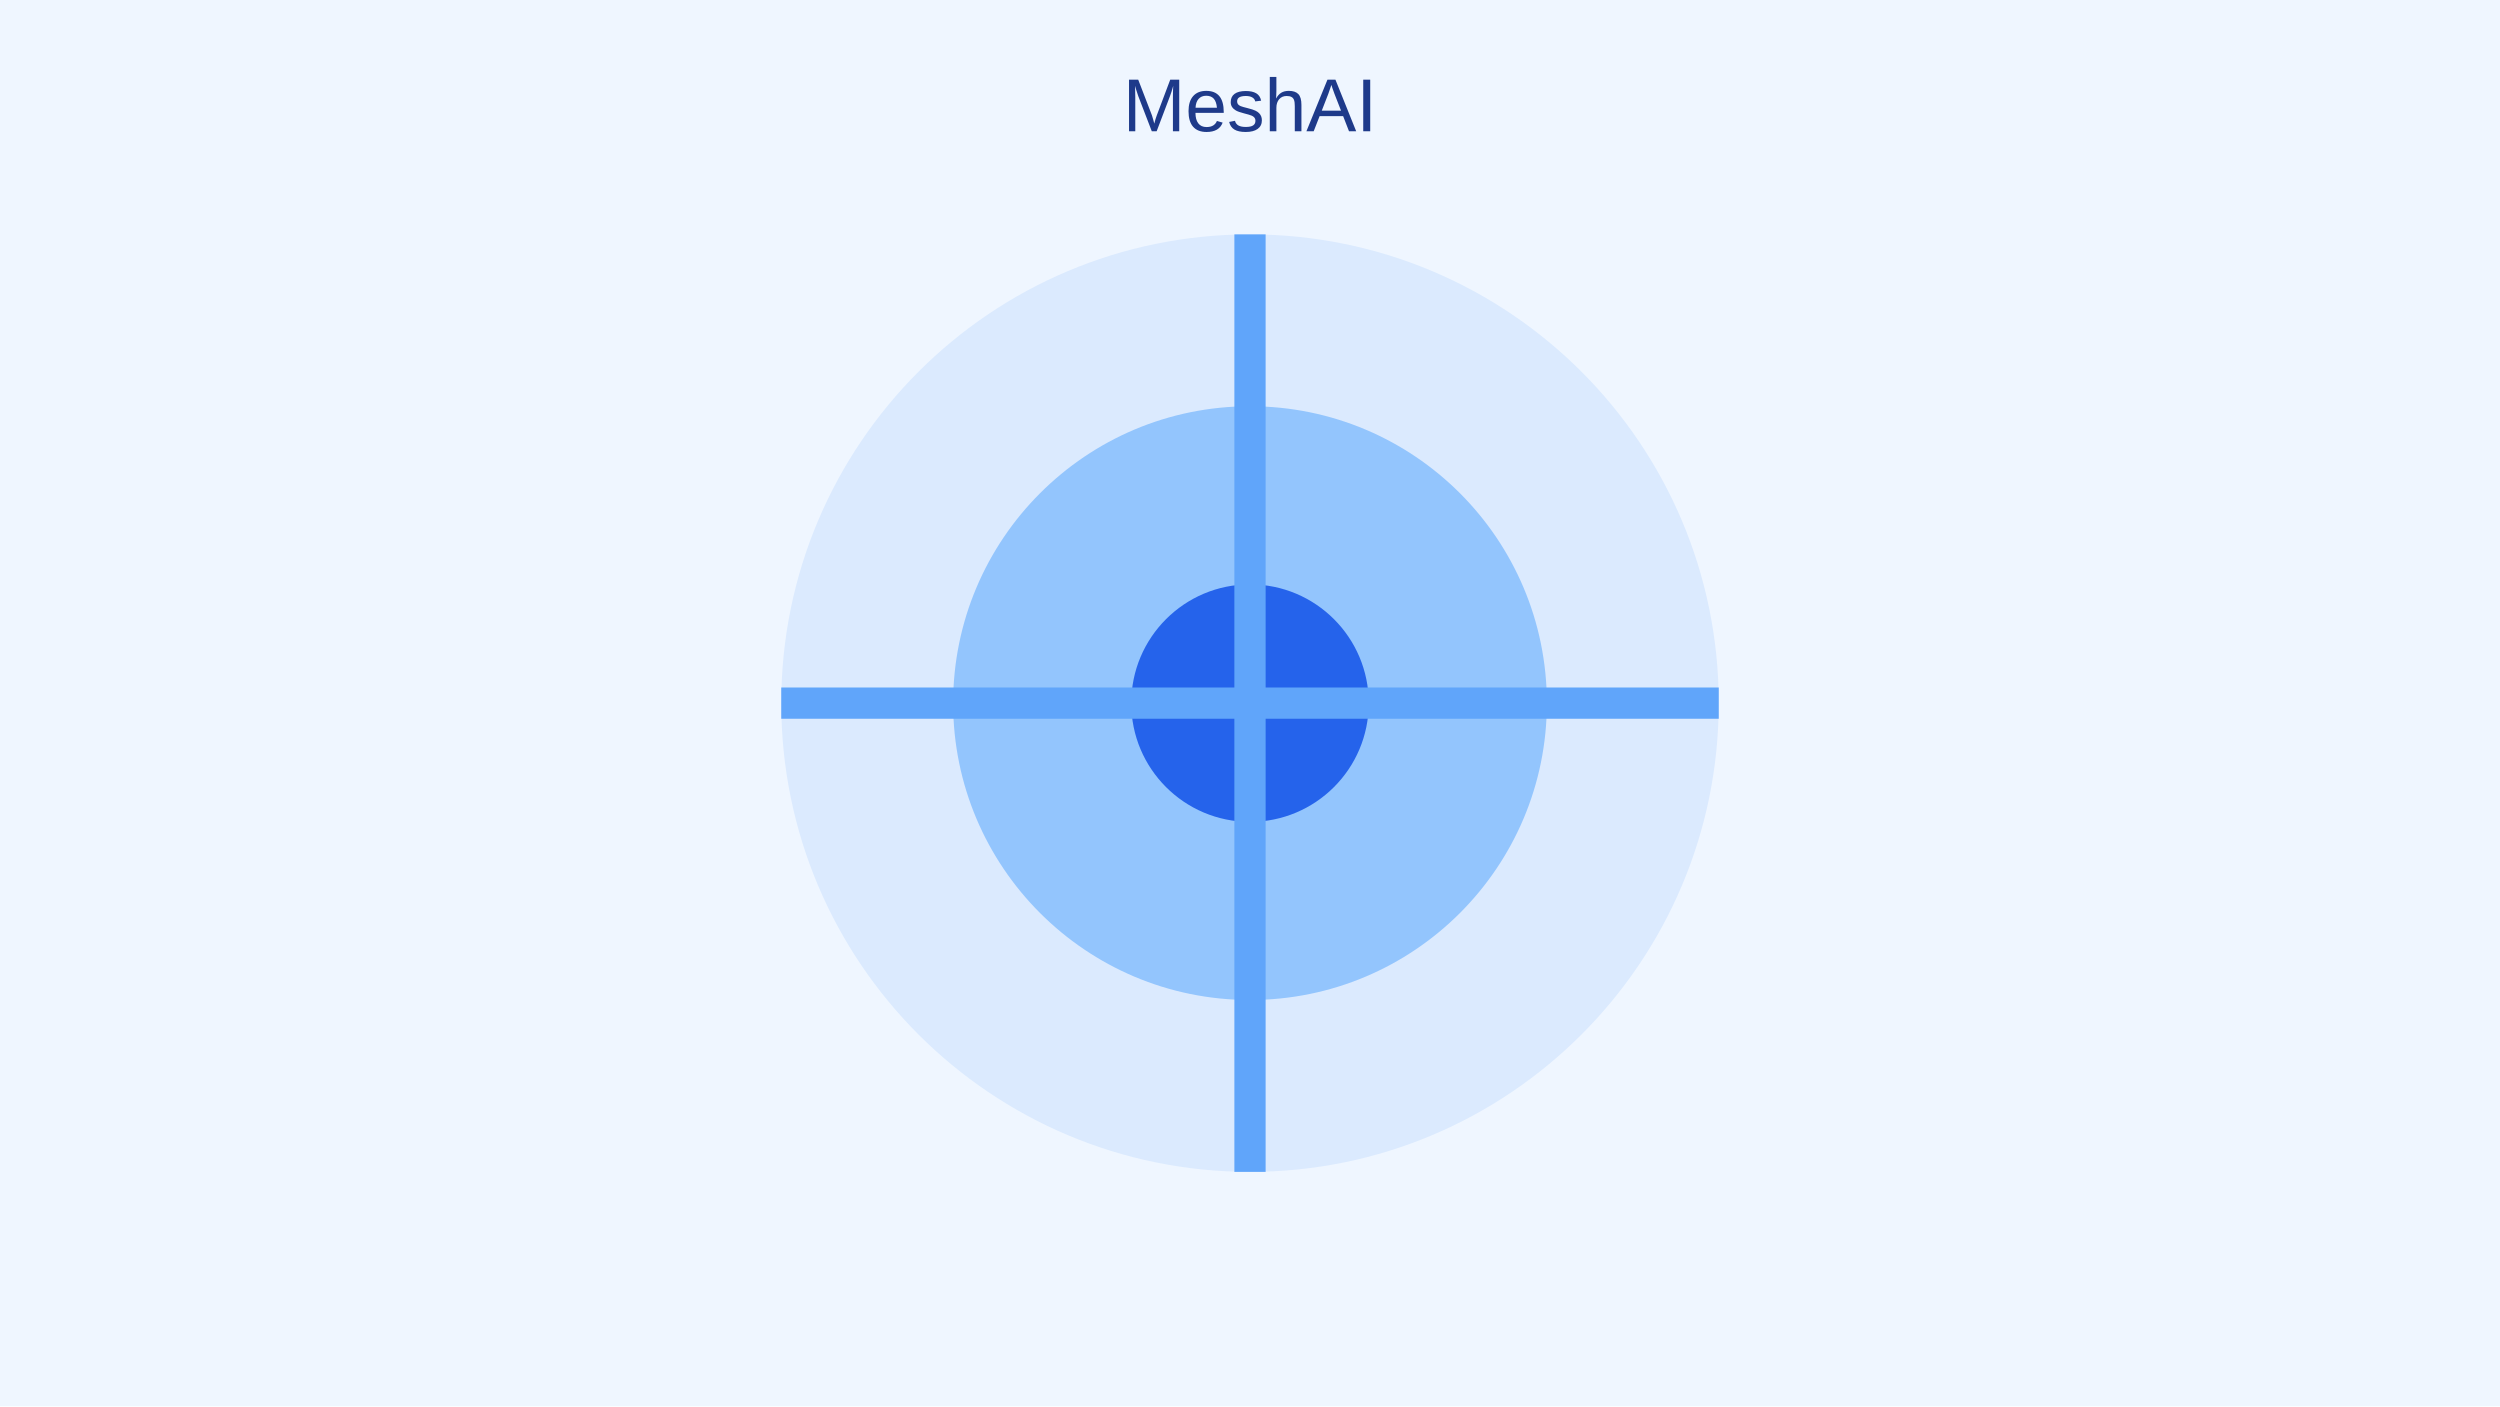
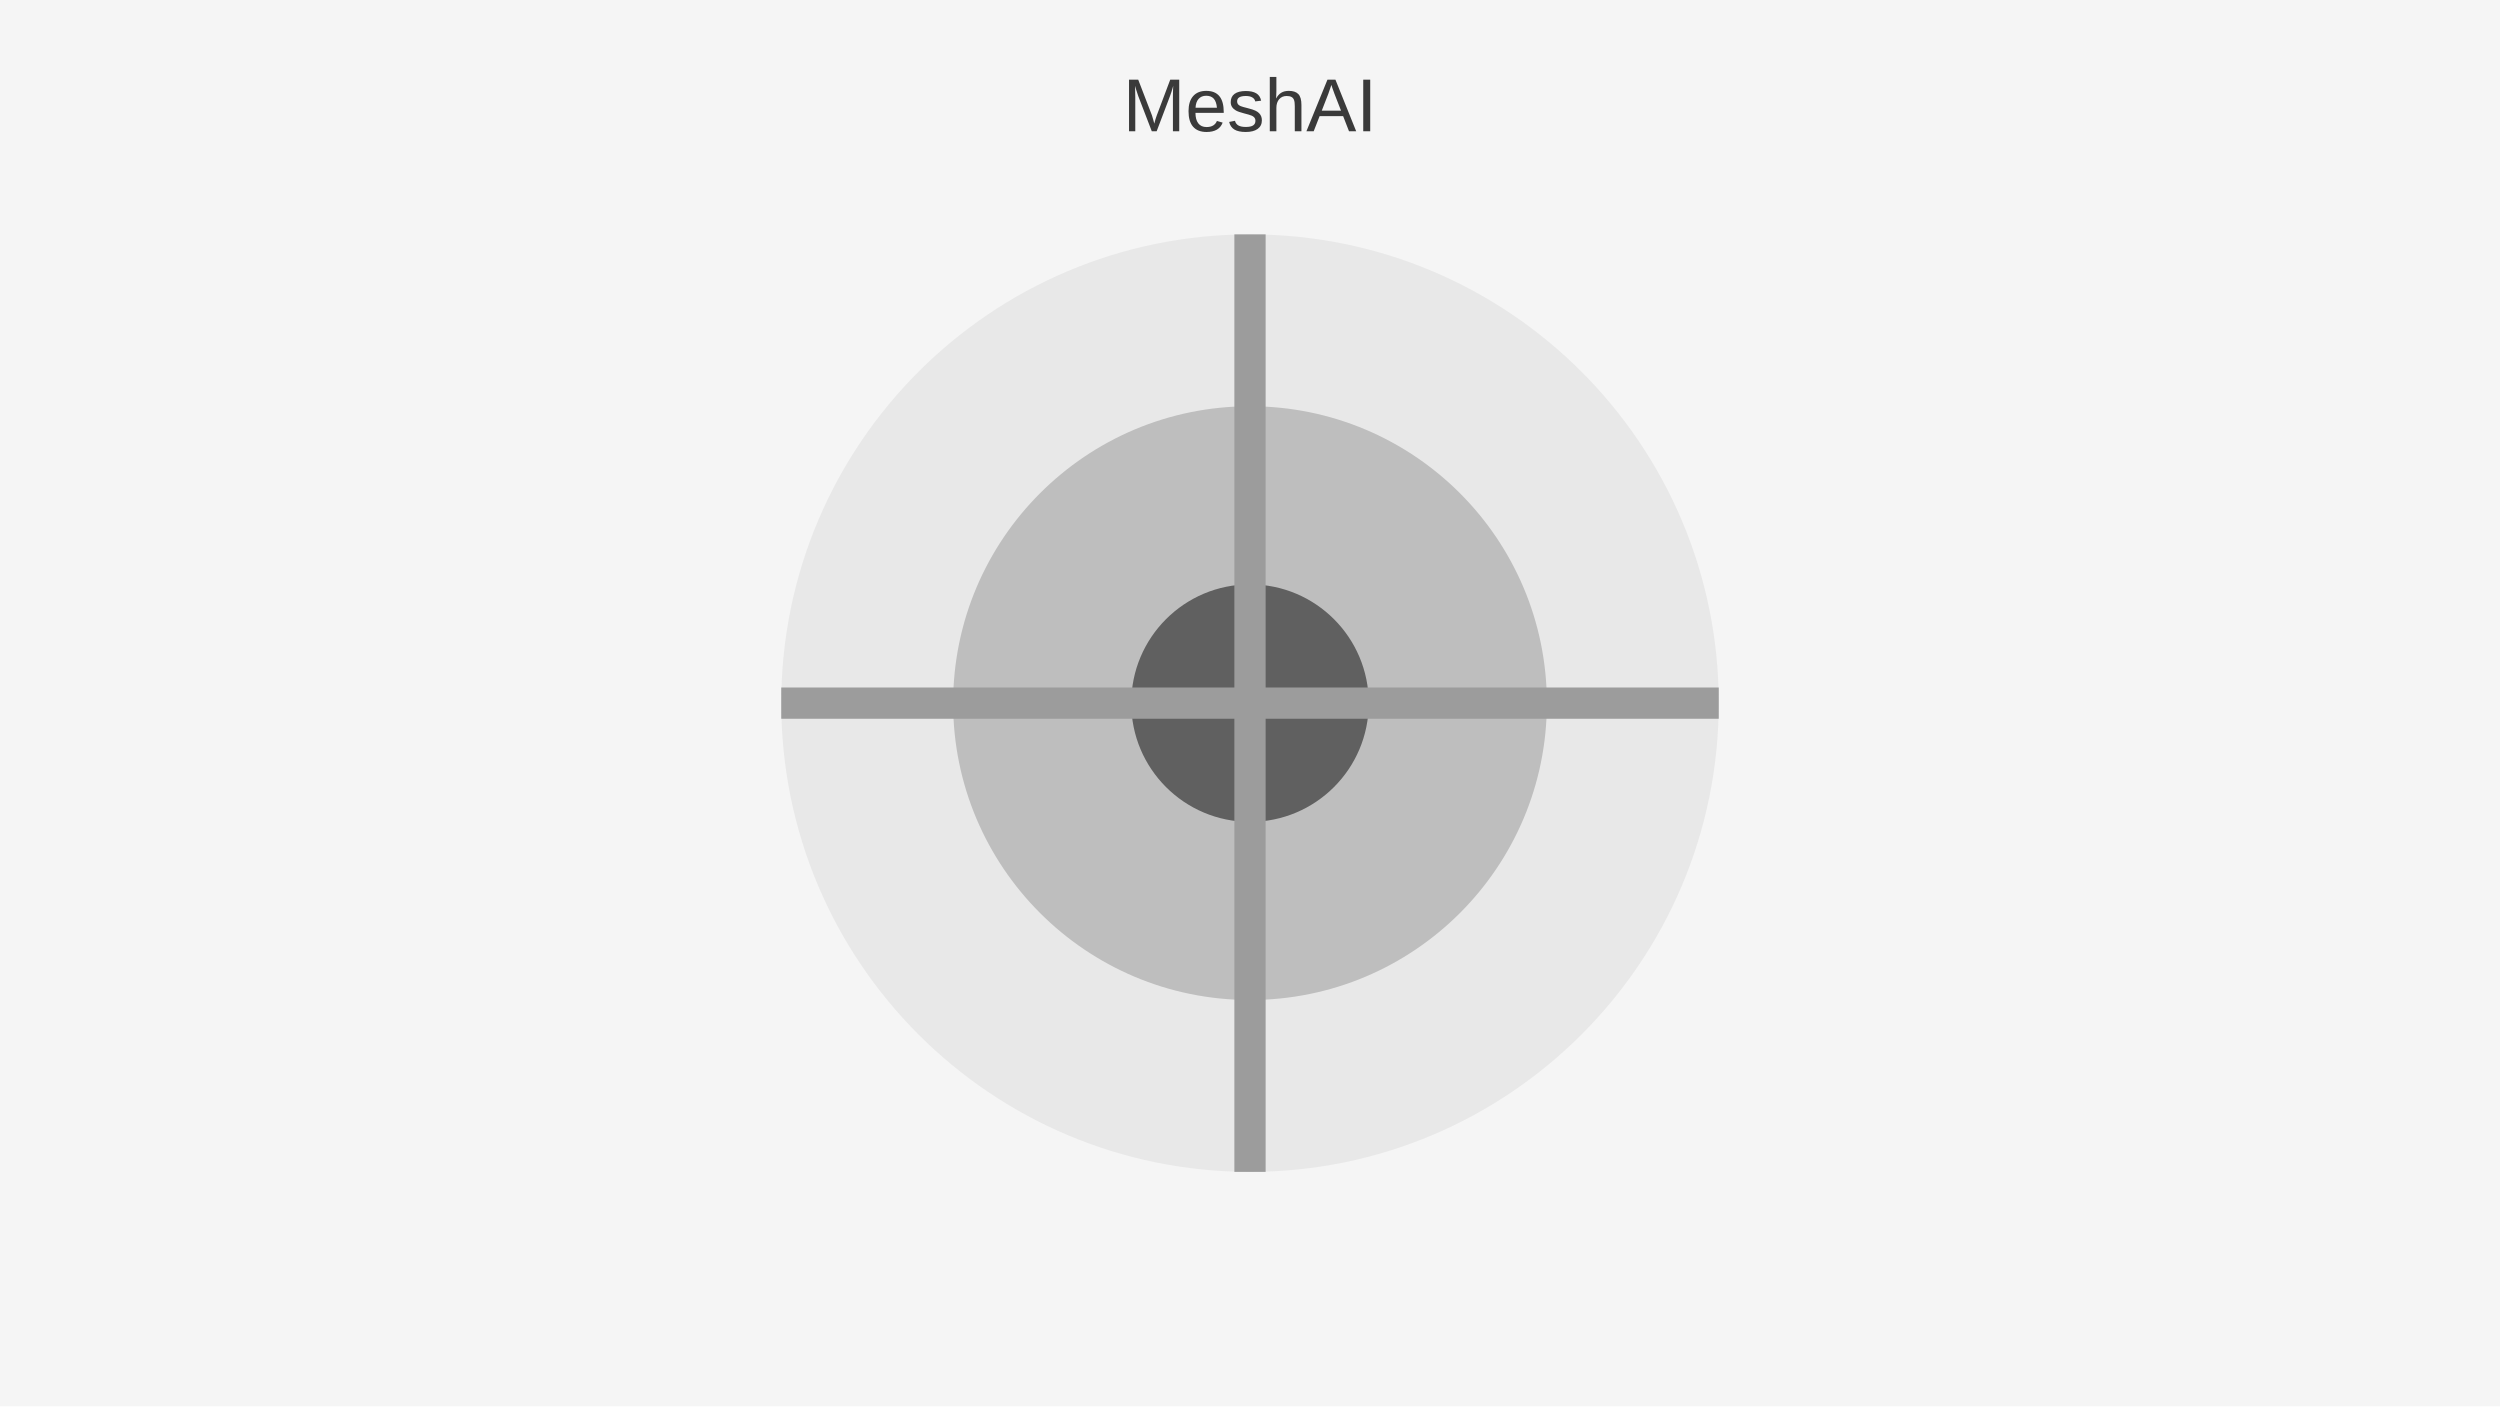
<svg xmlns="http://www.w3.org/2000/svg" width="800" height="450" viewBox="0 0 800 450">
-   <rect width="800" height="450" fill="#eff6ff" />
-   <circle cx="400" cy="225" r="150" fill="#dbeafe" />
-   <circle cx="400" cy="225" r="95" fill="#93c5fd" />
-   <circle cx="400" cy="225" r="38" fill="#2563eb" />
-   <line x1="400" y1="75" x2="400" y2="375" stroke="#60a5fa" stroke-width="10" />
-   <line x1="250" y1="225" x2="550" y2="225" stroke="#60a5fa" stroke-width="10" />
-   <text x="400" y="42" text-anchor="middle" font-family="Arial" font-size="24" fill="#1e3a8a">MeshAI</text>
+   <rect width="800" height="450" fill="#f5f5f5" />
+   <circle cx="400" cy="225" r="150" fill="#e8e8e8" />
+   <circle cx="400" cy="225" r="95" fill="#bebebe" />
+   <circle cx="400" cy="225" r="38" fill="#606060" />
+   <line x1="400" y1="75" x2="400" y2="375" stroke="#9c9c9c" stroke-width="10" />
+   <line x1="250" y1="225" x2="550" y2="225" stroke="#9c9c9c" stroke-width="10" />
+   <text x="400" y="42" text-anchor="middle" font-family="Arial" font-size="24" fill="#3a3a3a">MeshAI</text>
</svg>
